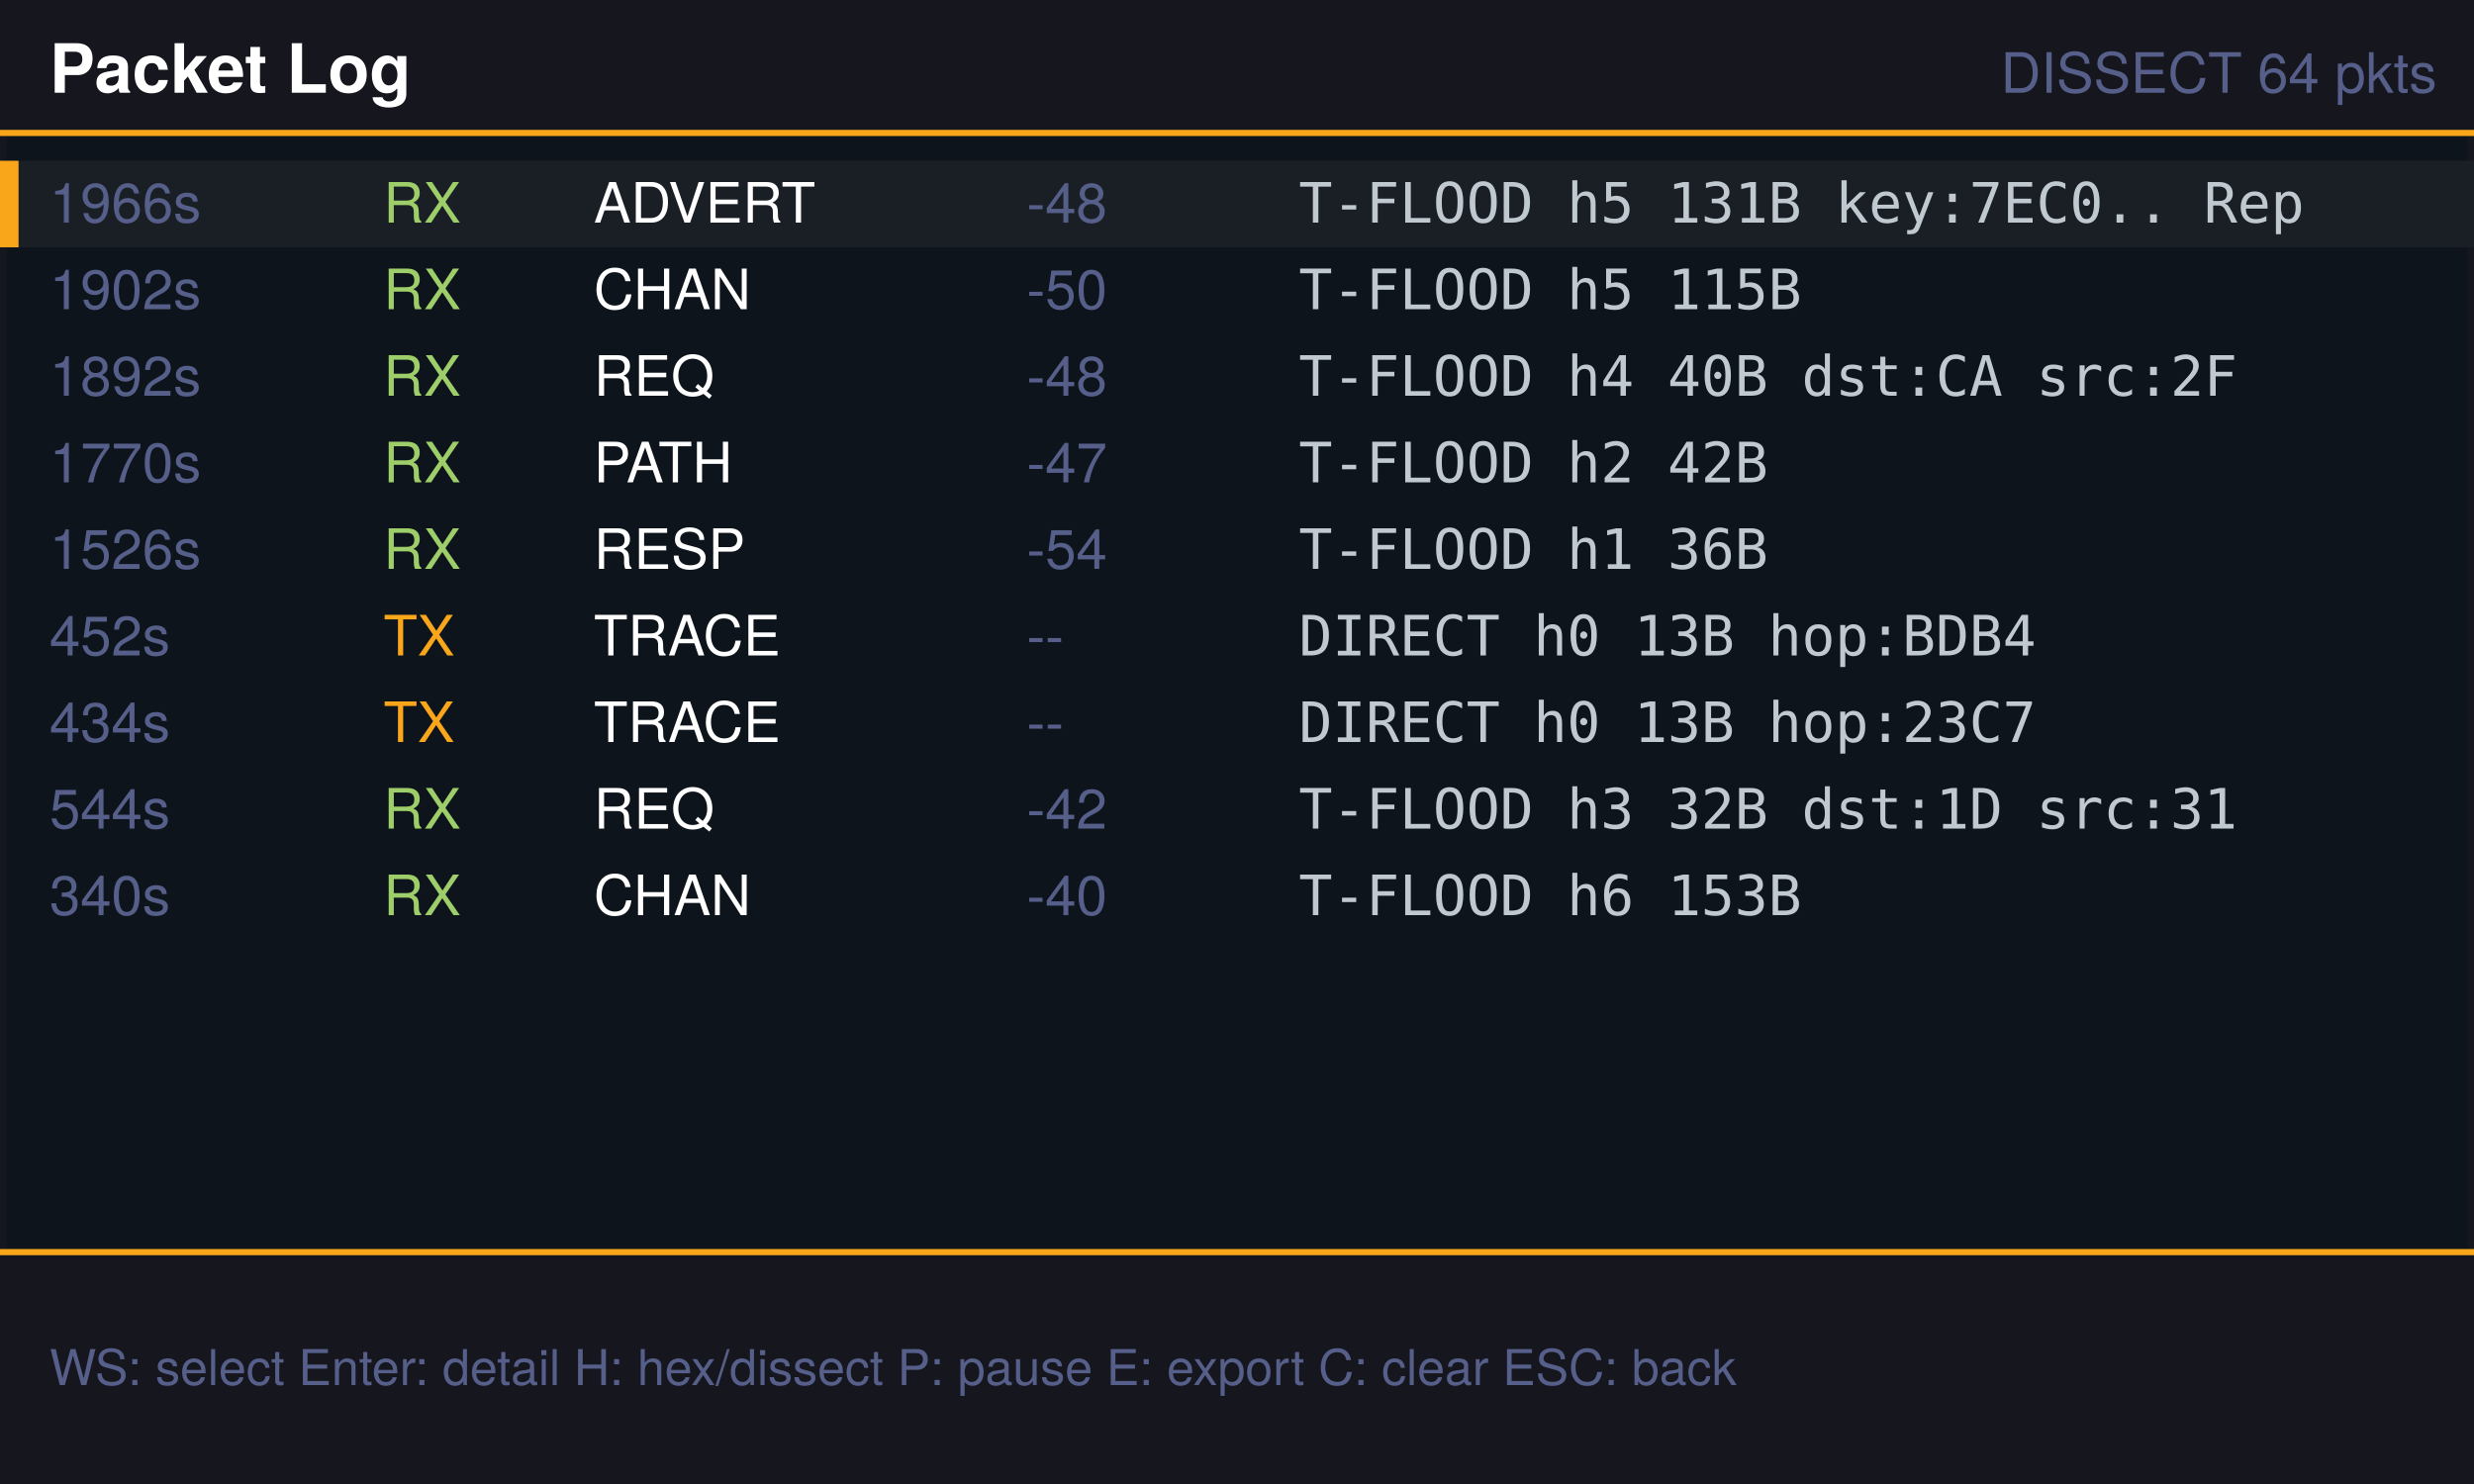
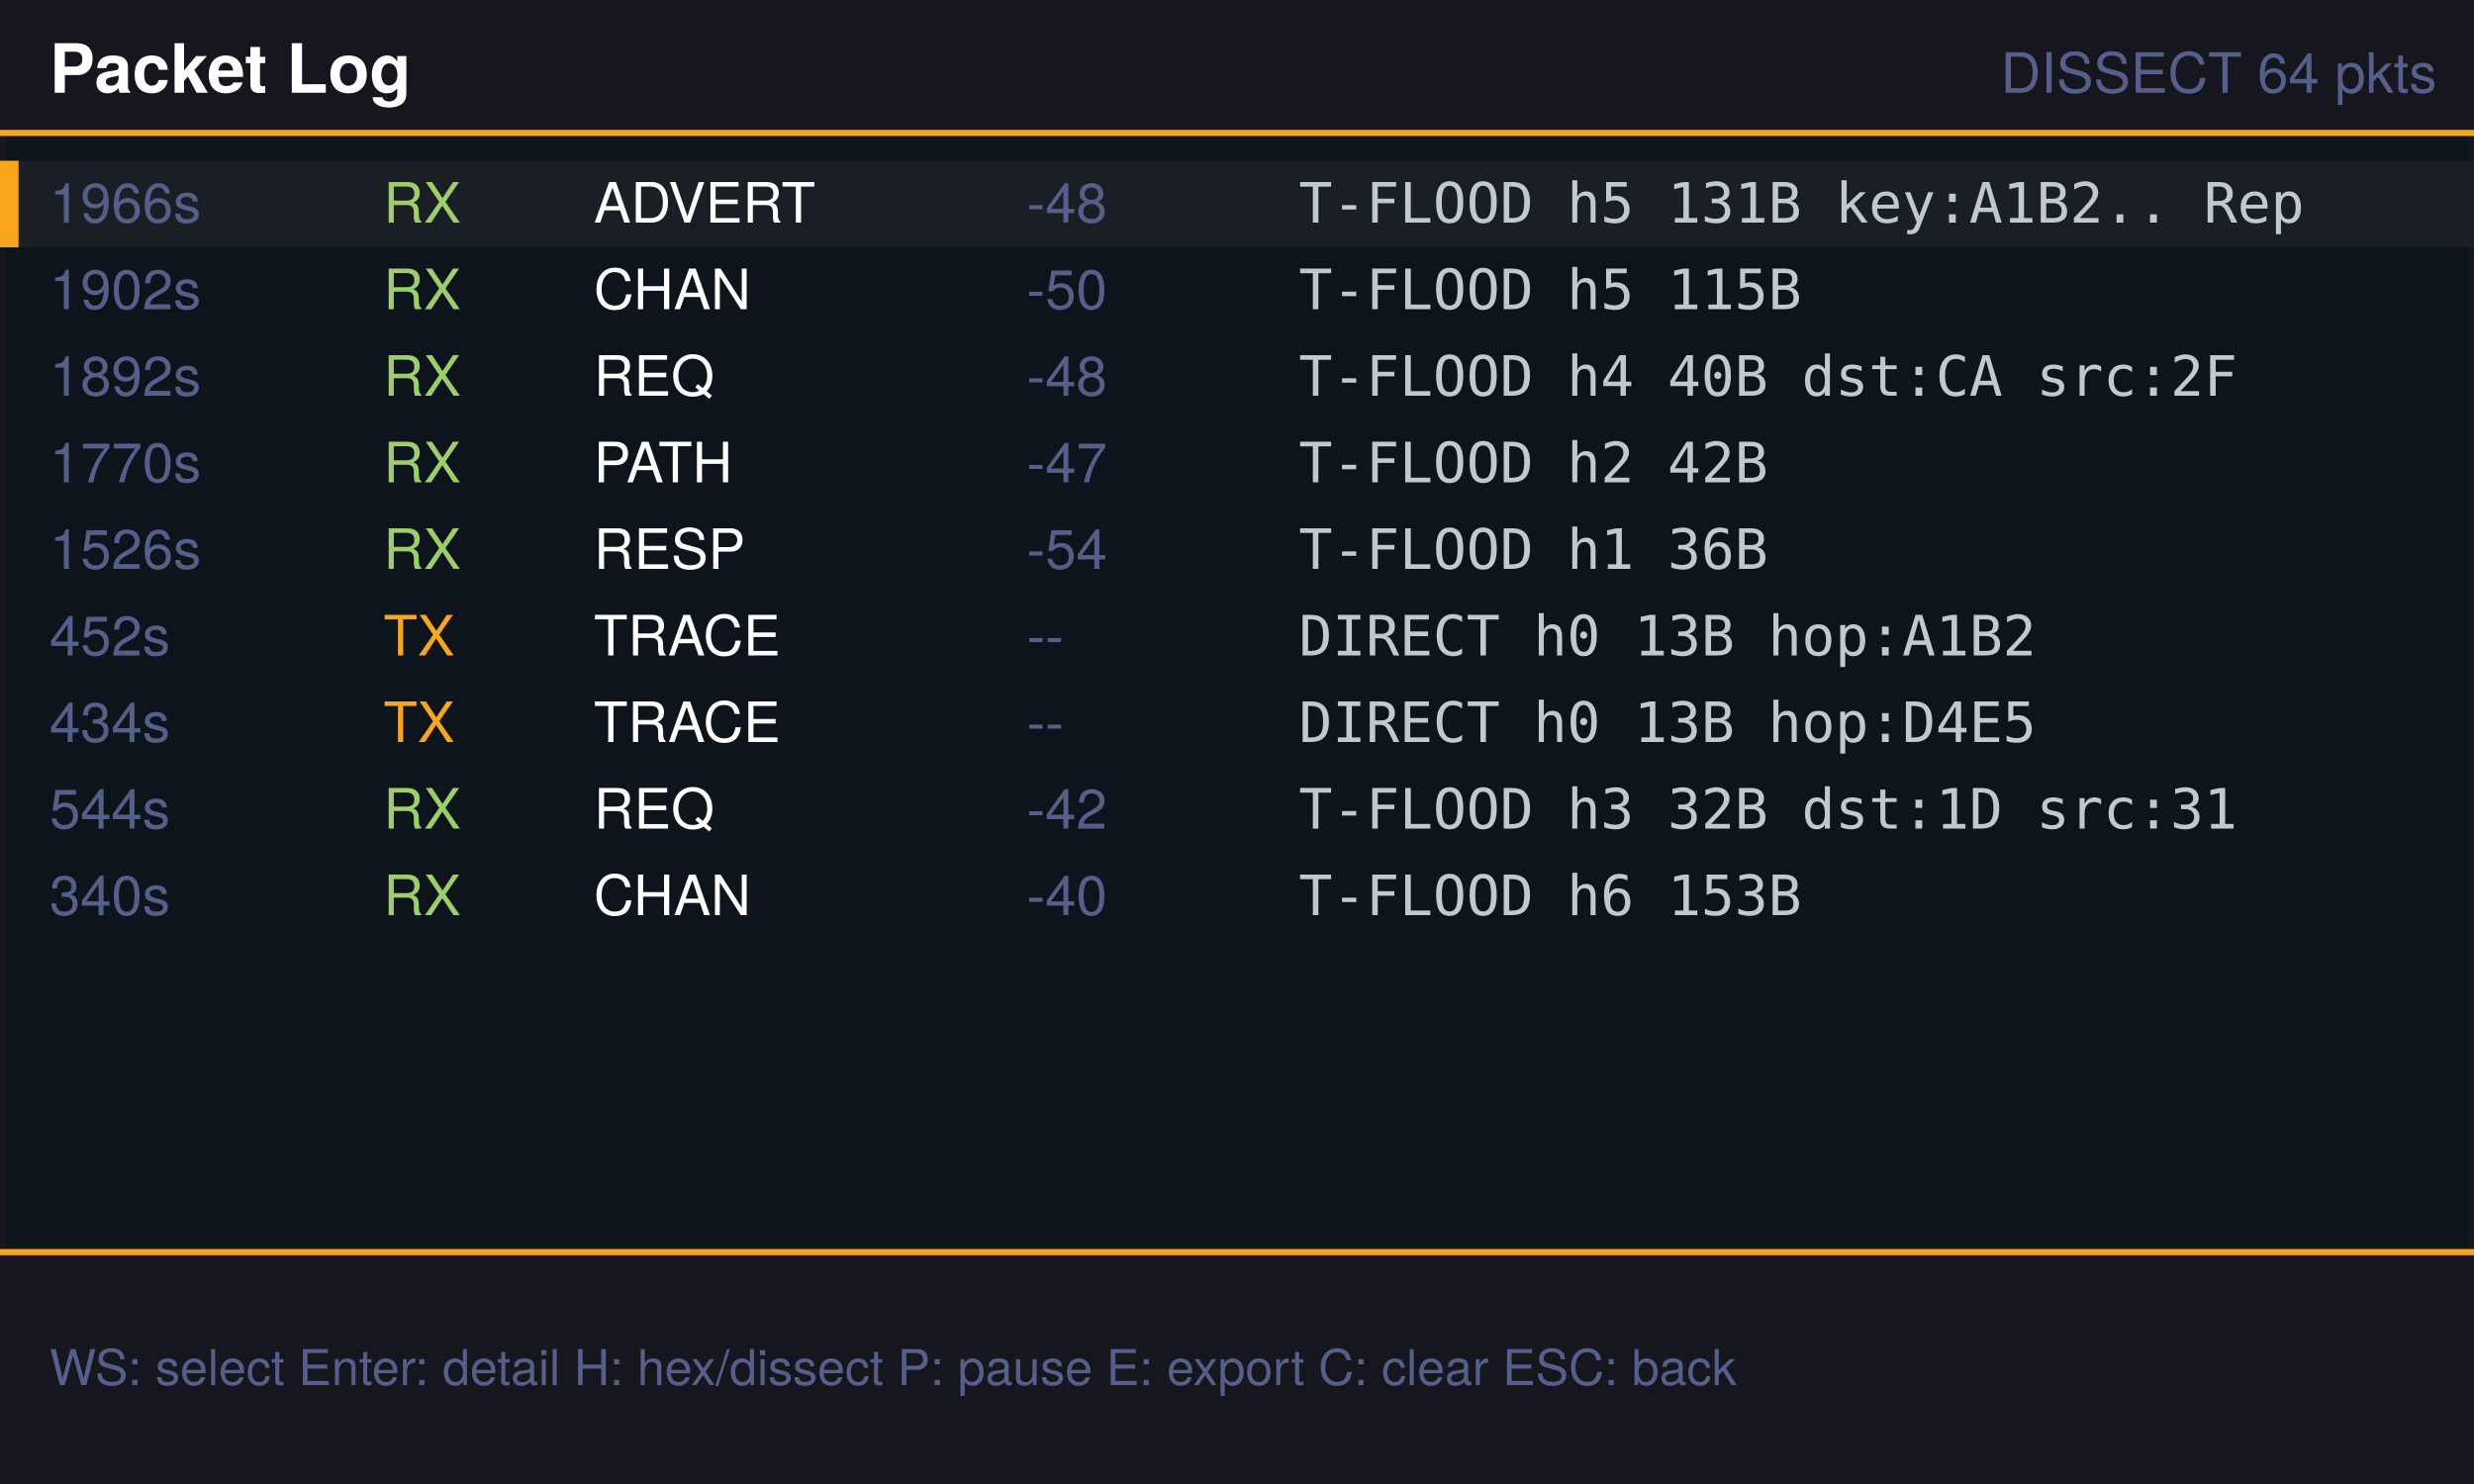
<svg xmlns="http://www.w3.org/2000/svg" width="400" height="240" viewBox="0 0 400 240">
  <defs>
    <style type="text/css">
      text { font-family: 'Saira', 'Helvetica Neue', sans-serif; }
      .mono { font-family: 'DejaVu Sans Mono', monospace; }
    </style>
  </defs>
  <rect width="400" height="240" fill="#0E141B" rx="4" />
  <rect x="0.5" y="0.5" width="399" height="239" fill="none" stroke="#16161E" stroke-width="1" rx="4" />
  <rect x="0" y="0" width="400" height="22" fill="#16161E" />
  <rect x="0" y="21" width="400" height="1" fill="#FAA61A" />
  <text x="8" y="15" fill="#FFFFFF" font-size="11" font-weight="600">Packet Log</text>
  <text x="394" y="15" text-anchor="end" fill="#565F89" font-size="9">DISSECT   64 pkts</text>
  <g font-size="9">
    <rect x="0" y="26" width="400" height="14" fill="#1A1F26" />
    <rect x="0" y="26" width="3" height="14" fill="#FAA61A" />
    <text x="8" y="36" fill="#565F89">1966s</text>
    <text x="62" y="36" fill="#9ECE6A">RX</text>
    <text x="96" y="36" fill="#FFFFFF">ADVERT</text>
    <text x="166" y="36" fill="#565F89">-48</text>
-     <text x="210" y="36" class="mono" fill="#C0C8D0">T-FLOOD h5 131B key:7EC0.. Rep</text>
+     <text x="210" y="36" class="mono" fill="#C0C8D0">T-FLOOD h5 131B key:A1B2.. Rep</text>
    <text x="8" y="50" fill="#565F89">1902s</text>
    <text x="62" y="50" fill="#9ECE6A">RX</text>
    <text x="96" y="50" fill="#FFFFFF">CHAN</text>
    <text x="166" y="50" fill="#565F89">-50</text>
    <text x="210" y="50" class="mono" fill="#C0C8D0">T-FLOOD h5 115B</text>
    <text x="8" y="64" fill="#565F89">1892s</text>
    <text x="62" y="64" fill="#9ECE6A">RX</text>
    <text x="96" y="64" fill="#FFFFFF">REQ</text>
    <text x="166" y="64" fill="#565F89">-48</text>
    <text x="210" y="64" class="mono" fill="#C0C8D0">T-FLOOD h4 40B dst:CA src:2F</text>
    <text x="8" y="78" fill="#565F89">1770s</text>
    <text x="62" y="78" fill="#9ECE6A">RX</text>
    <text x="96" y="78" fill="#FFFFFF">PATH</text>
    <text x="166" y="78" fill="#565F89">-47</text>
    <text x="210" y="78" class="mono" fill="#C0C8D0">T-FLOOD h2 42B</text>
    <text x="8" y="92" fill="#565F89">1526s</text>
    <text x="62" y="92" fill="#9ECE6A">RX</text>
    <text x="96" y="92" fill="#FFFFFF">RESP</text>
    <text x="166" y="92" fill="#565F89">-54</text>
    <text x="210" y="92" class="mono" fill="#C0C8D0">T-FLOOD h1 36B</text>
    <text x="8" y="106" fill="#565F89">452s</text>
    <text x="62" y="106" fill="#FAA61A">TX</text>
    <text x="96" y="106" fill="#FFFFFF">TRACE</text>
    <text x="166" y="106" fill="#565F89">--</text>
-     <text x="210" y="106" class="mono" fill="#C0C8D0">DIRECT h0 13B hop:BDB4</text>
+     <text x="210" y="106" class="mono" fill="#C0C8D0">DIRECT h0 13B hop:A1B2</text>
    <text x="8" y="120" fill="#565F89">434s</text>
    <text x="62" y="120" fill="#FAA61A">TX</text>
    <text x="96" y="120" fill="#FFFFFF">TRACE</text>
    <text x="166" y="120" fill="#565F89">--</text>
-     <text x="210" y="120" class="mono" fill="#C0C8D0">DIRECT h0 13B hop:23C7</text>
+     <text x="210" y="120" class="mono" fill="#C0C8D0">DIRECT h0 13B hop:D4E5</text>
    <text x="8" y="134" fill="#565F89">544s</text>
    <text x="62" y="134" fill="#9ECE6A">RX</text>
    <text x="96" y="134" fill="#FFFFFF">REQ</text>
    <text x="166" y="134" fill="#565F89">-42</text>
    <text x="210" y="134" class="mono" fill="#C0C8D0">T-FLOOD h3 32B dst:1D src:31</text>
    <text x="8" y="148" fill="#565F89">340s</text>
    <text x="62" y="148" fill="#9ECE6A">RX</text>
    <text x="96" y="148" fill="#FFFFFF">CHAN</text>
    <text x="166" y="148" fill="#565F89">-40</text>
    <text x="210" y="148" class="mono" fill="#C0C8D0">T-FLOOD h6 153B</text>
  </g>
  <rect x="0" y="202" width="400" height="38" fill="#16161E" />
  <rect x="0" y="202" width="400" height="1" fill="#FAA61A" />
  <text x="8" y="224" fill="#565F89" font-size="8">WS: select   Enter: detail   H: hex/dissect   P: pause   E: export   C: clear   ESC: back</text>
</svg>
